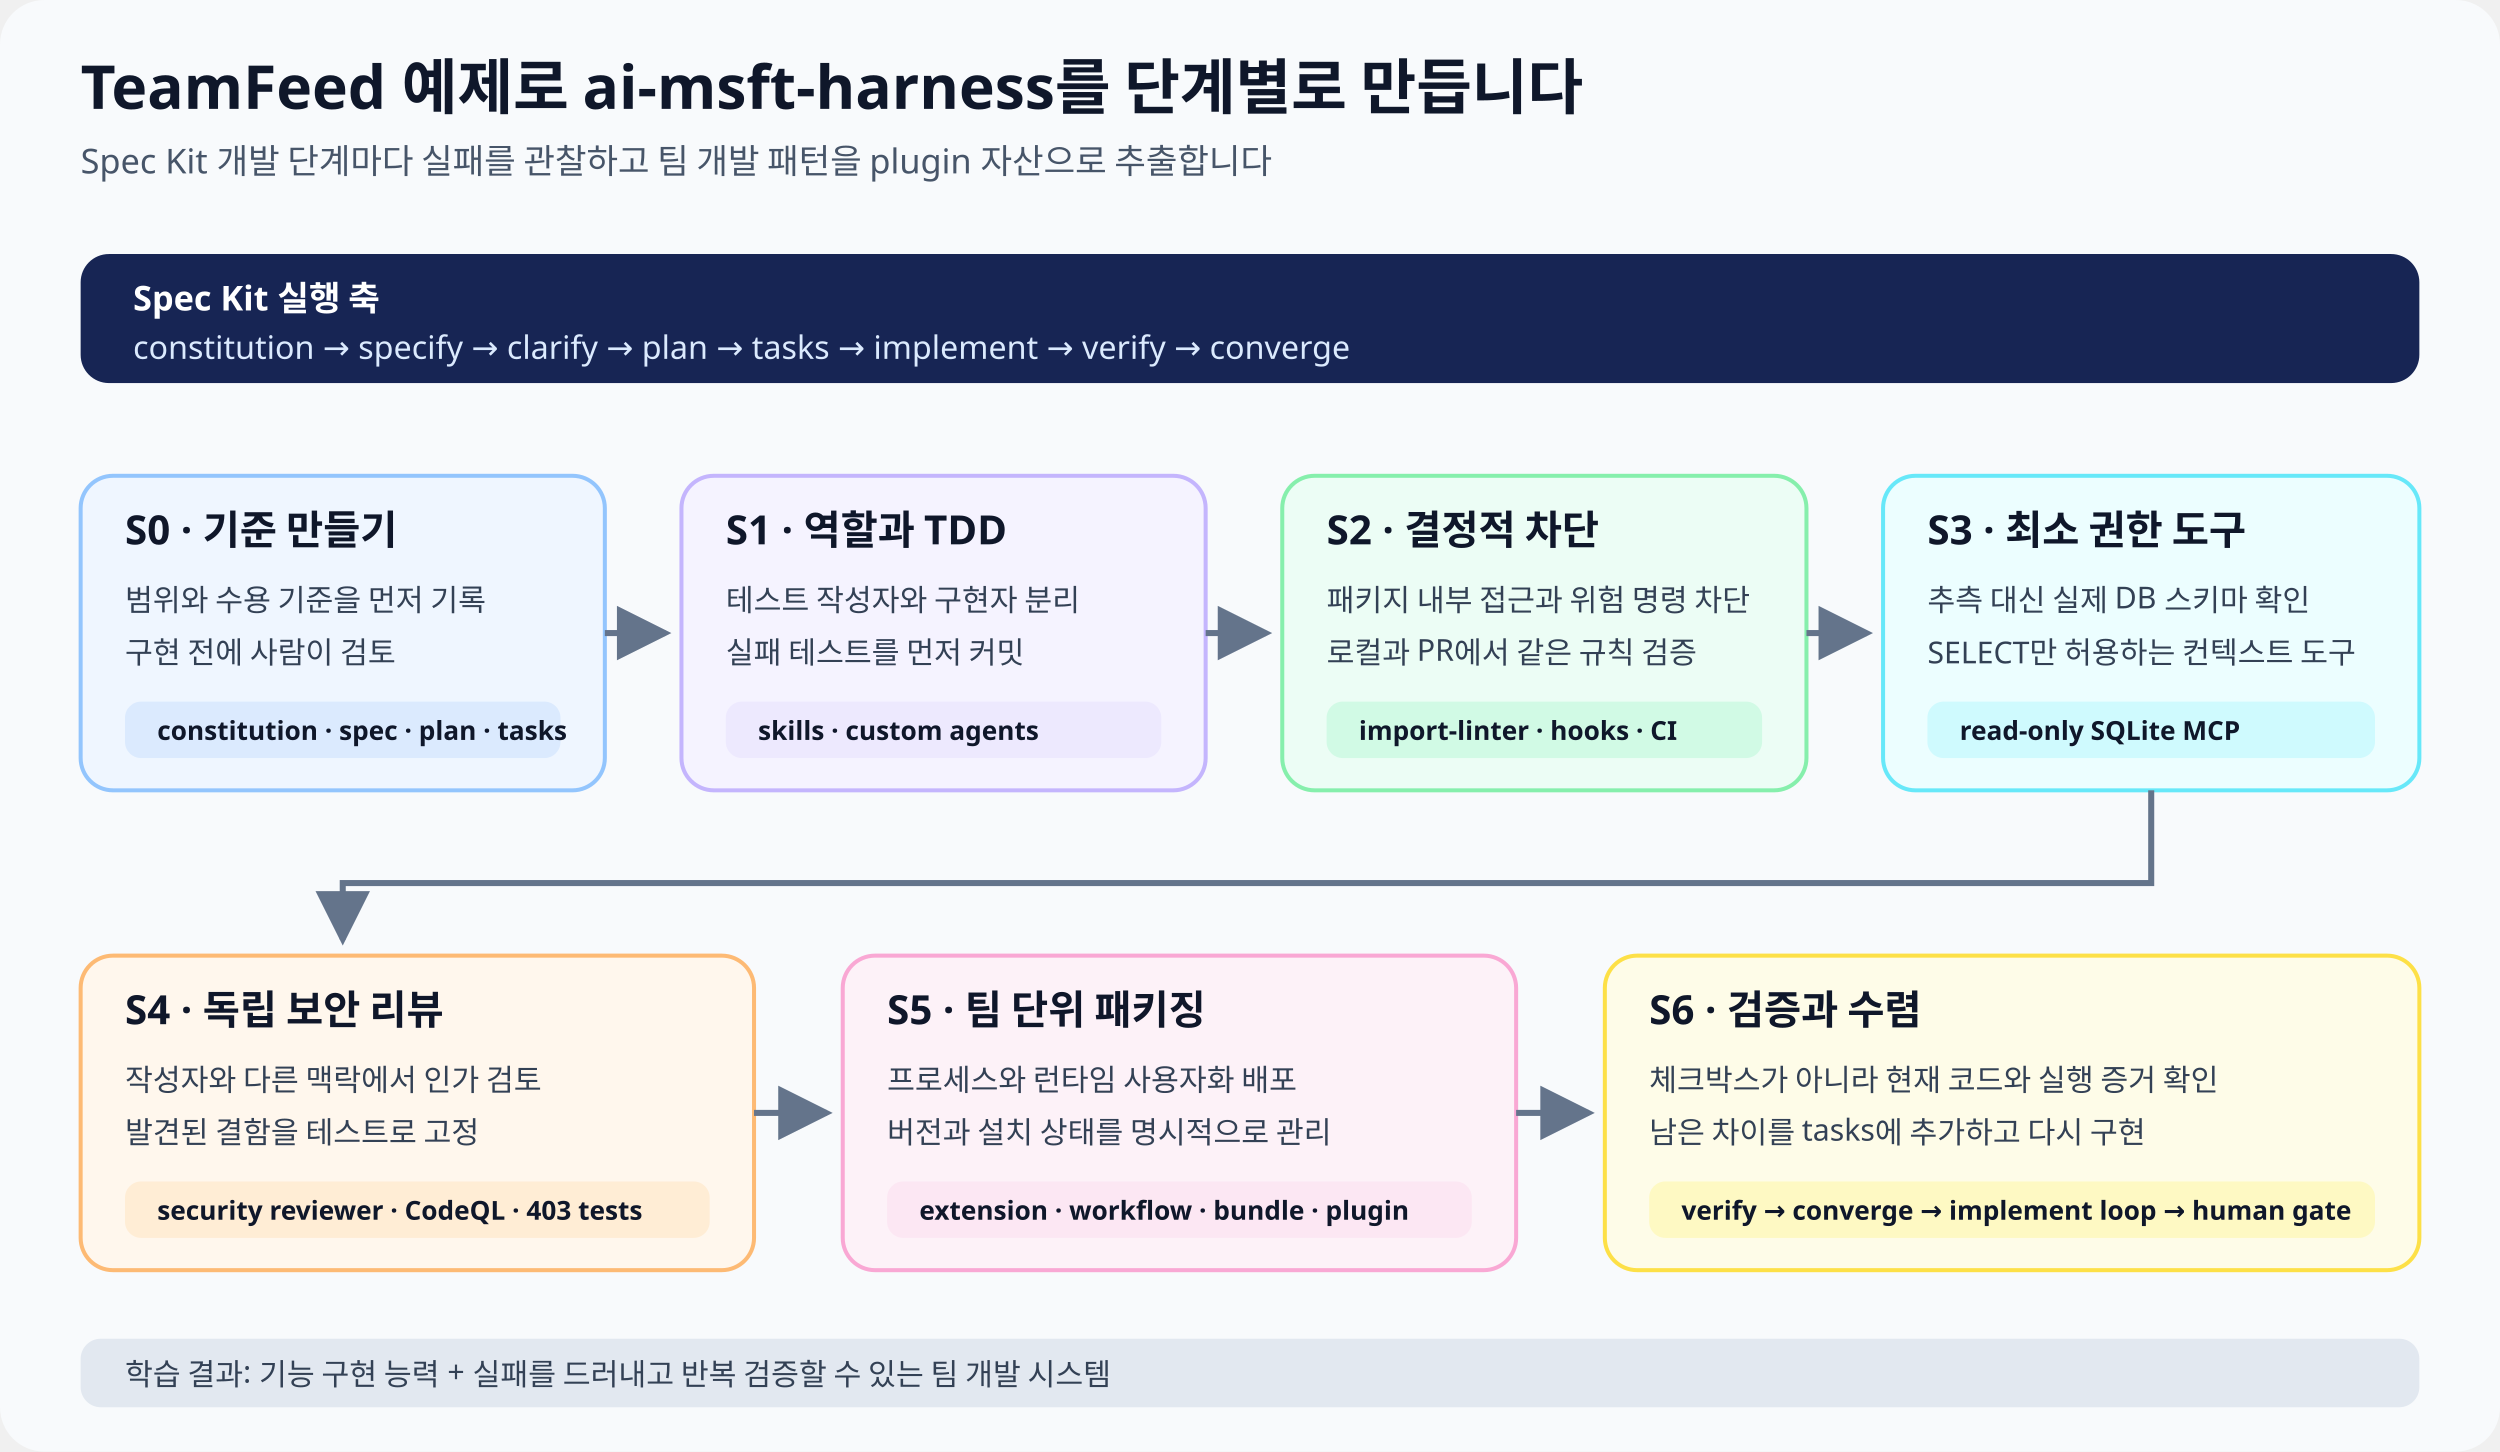
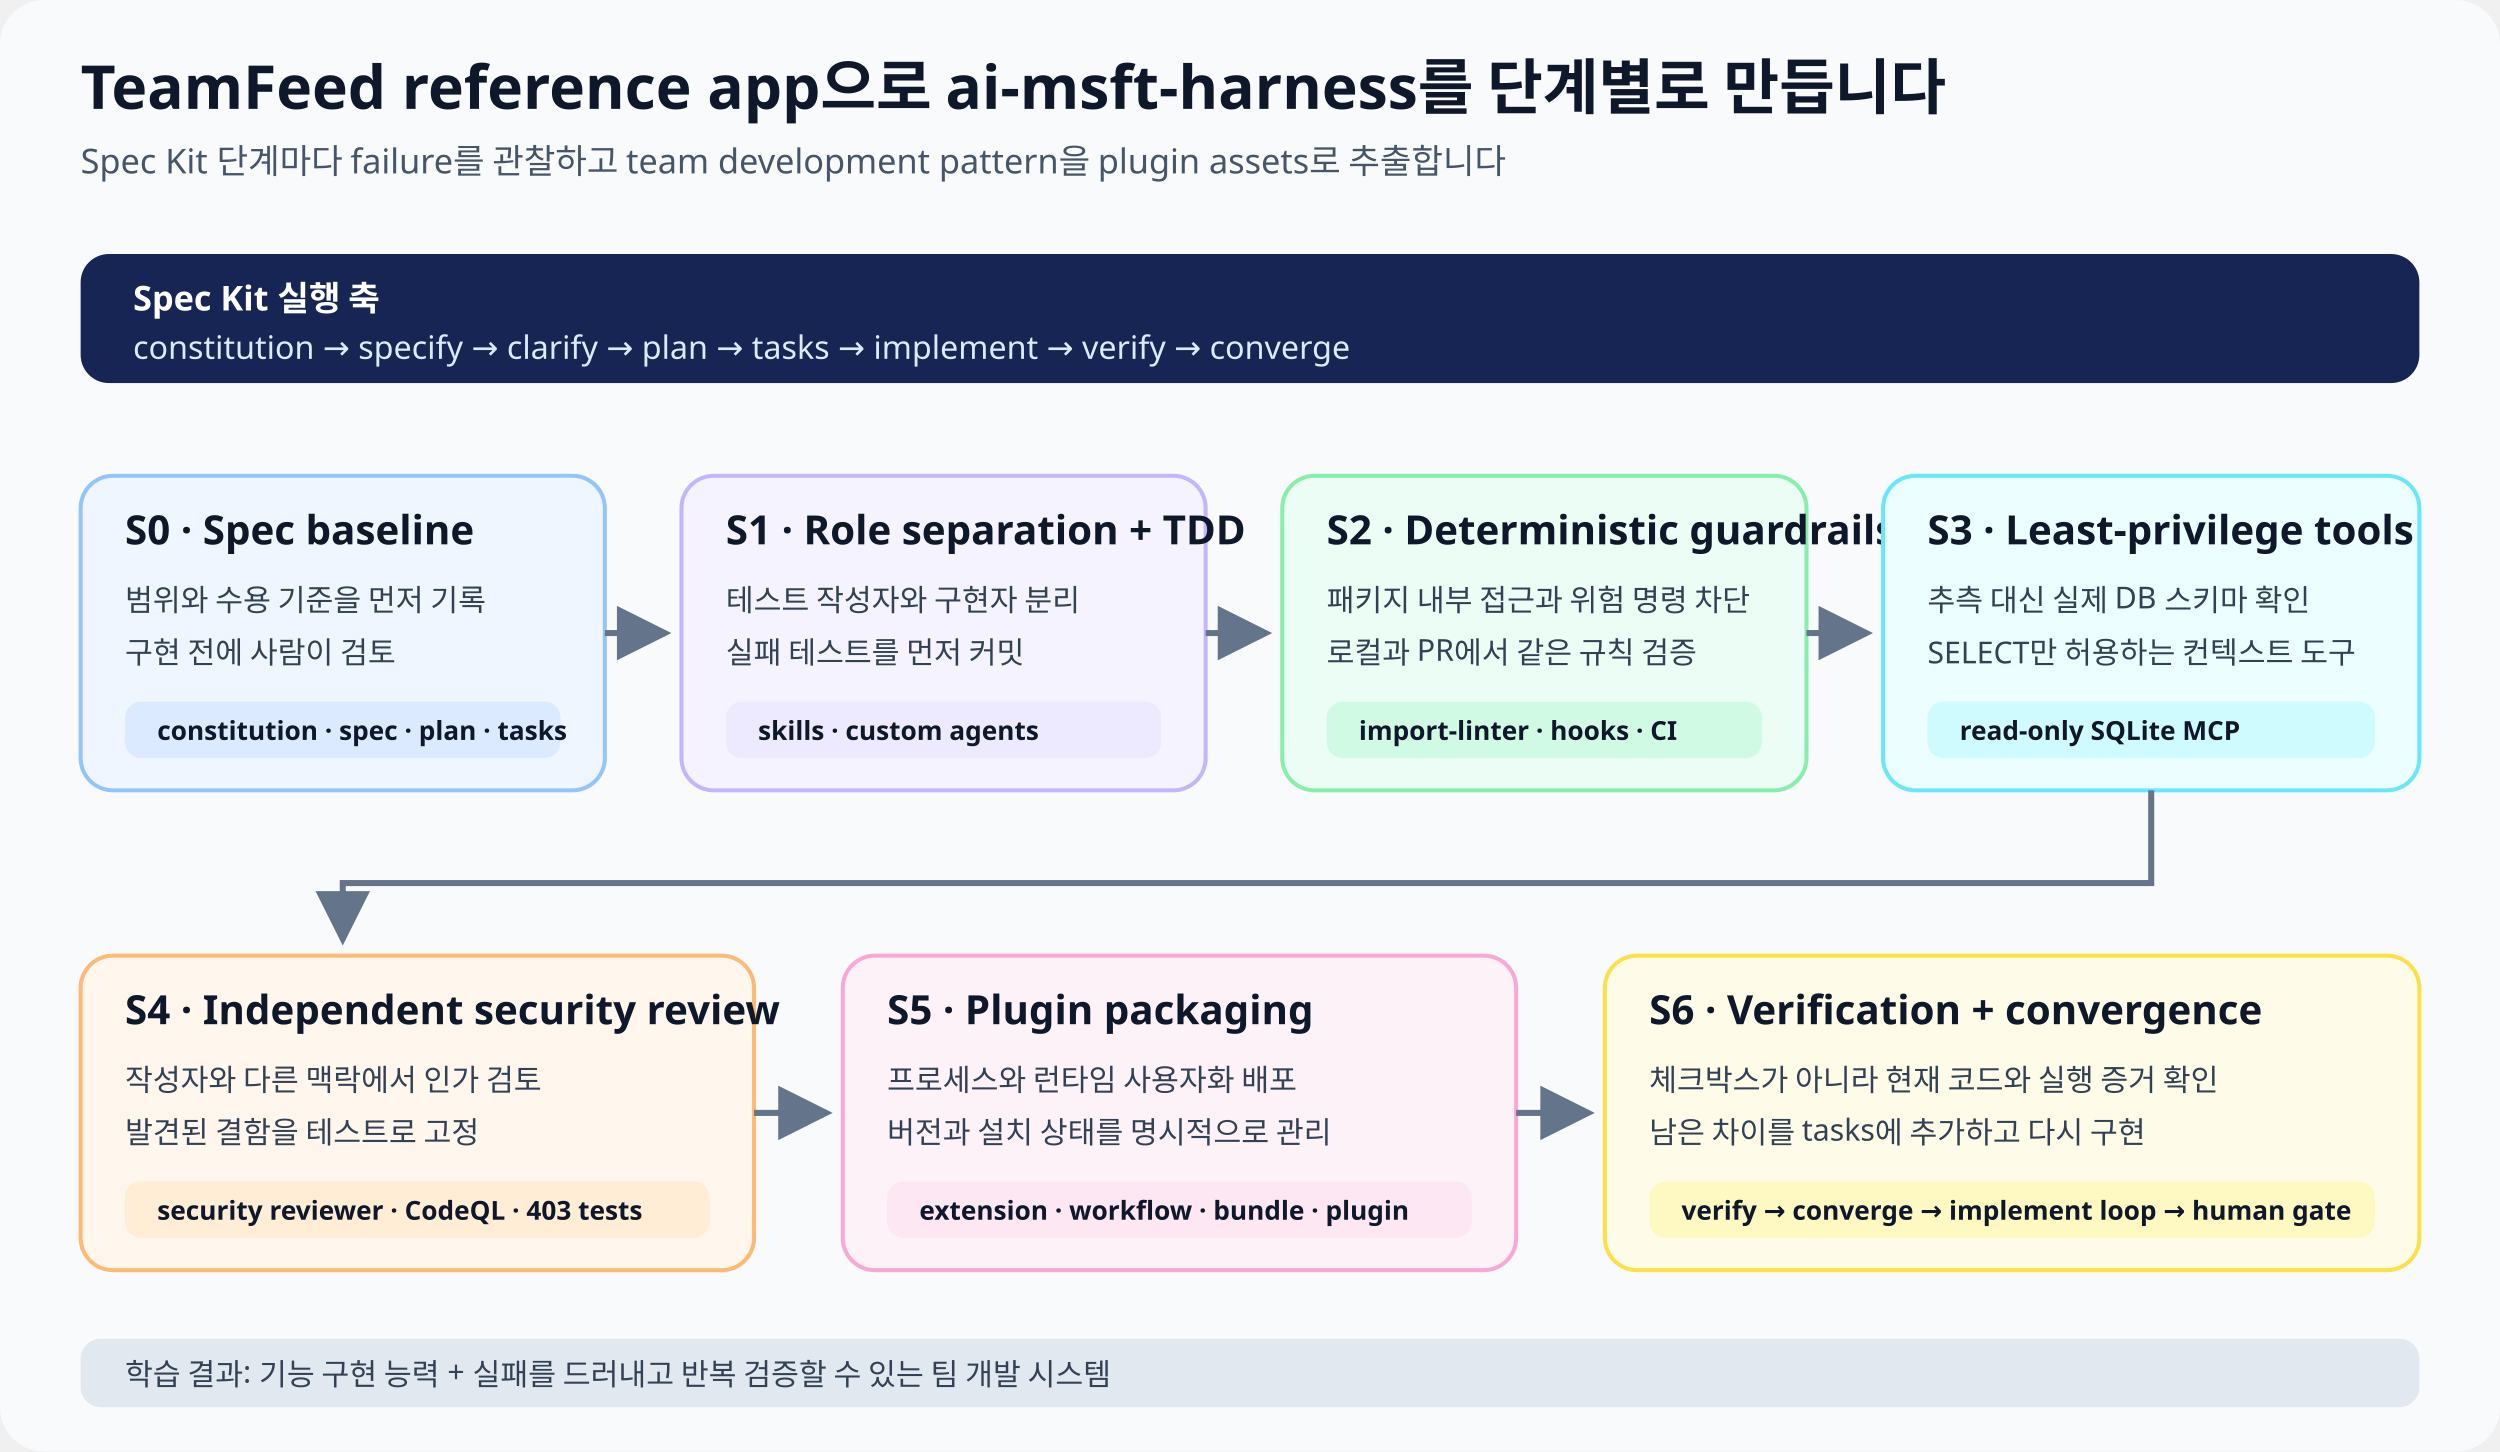
<svg xmlns="http://www.w3.org/2000/svg" width="1240" height="720" viewBox="0 0 1240 720" role="img" aria-labelledby="title desc">
  <defs>
    <marker id="arrow" markerWidth="9" markerHeight="9" refX="8" refY="4.5" orient="auto">
      <path d="M0 0L9 4.5L0 9Z" fill="#64748b" />
    </marker>
    <style>
      text { font-family: "Malgun Gothic", "Apple SD Gothic Neo", "Noto Sans KR", sans-serif; fill: #0f172a; }
      .title { font-size: 30px; font-weight: 700; }
      .subtitle { font-size: 17px; fill: #475569; }
      .stage { font-size: 20px; font-weight: 700; }
      .body { font-size: 15px; fill: #334155; }
      .chip { font-size: 13px; font-weight: 700; }
      .line { fill: none; stroke: #64748b; stroke-width: 3; marker-end: url(#arrow); }
    </style>
  </defs>
  <rect width="1240" height="720" rx="22" fill="#f8fafc" />
-   <text x="40" y="54" class="title">TeamFeed 예제로 ai-msft-harness를 단계별로 만듭니다</text>
-   <text x="40" y="86" class="subtitle">Spec Kit 개발 단계마다 실패를 관찰하고 팀 개발 패턴을 plugin 자산으로 추출합니다</text>
+   <text x="40" y="54" class="title">TeamFeed reference app으로 ai-msft-harness를 단계별로 만듭니다</text>
+   <text x="40" y="86" class="subtitle">Spec Kit 단계마다 failure를 관찰하고 team development pattern을 plugin assets로 추출합니다</text>
  <rect x="40" y="126" width="1160" height="64" rx="14" fill="#172554" />
  <text x="66" y="154" style="fill:#ffffff;font-size:17px;font-weight:700">Spec Kit 실행 축</text>
  <text x="66" y="178" style="fill:#dbeafe;font-size:16px">constitution → specify → clarify → plan → tasks → implement → verify → converge</text>
  <rect x="40" y="236" width="260" height="156" rx="16" fill="#eff6ff" stroke="#93c5fd" stroke-width="2" />
-   <text x="62" y="270" class="stage">S0 · 기준 만들기</text>
+   <text x="62" y="270" class="stage">S0 · Spec baseline</text>
  <text x="62" y="303" class="body">범위와 수용 기준을 먼저 기록</text>
  <text x="62" y="329" class="body">구현 전에 사람이 검토</text>
  <rect x="62" y="348" width="216" height="28" rx="8" fill="#dbeafe" />
  <text x="78" y="367" class="chip" fill="#1e3a8a">constitution · spec · plan · tasks</text>
  <path d="M300 314H330" class="line" />
  <rect x="338" y="236" width="260" height="156" rx="16" fill="#f5f3ff" stroke="#c4b5fd" stroke-width="2" />
-   <text x="360" y="270" class="stage">S1 · 역할과 TDD</text>
+   <text x="360" y="270" class="stage">S1 · Role separation + TDD</text>
  <text x="360" y="303" class="body">테스트 작성자와 구현자 분리</text>
  <text x="360" y="329" class="body">실패 테스트를 먼저 커밋</text>
  <rect x="360" y="348" width="216" height="28" rx="8" fill="#ede9fe" />
  <text x="376" y="367" class="chip" fill="#5b21b6">skills · custom agents</text>
  <path d="M598 314H628" class="line" />
  <rect x="636" y="236" width="260" height="156" rx="16" fill="#ecfdf5" stroke="#86efac" stroke-width="2" />
-   <text x="658" y="270" class="stage">S2 · 결정적 차단</text>
+   <text x="658" y="270" class="stage">S2 · Deterministic guardrails</text>
  <text x="658" y="303" class="body">패키지 내부 접근과 위험 명령 차단</text>
  <text x="658" y="329" class="body">로컬과 PR에서 같은 규칙 검증</text>
  <rect x="658" y="348" width="216" height="28" rx="8" fill="#d1fae5" />
  <text x="674" y="367" class="chip" fill="#065f46">import-linter · hooks · CI</text>
  <path d="M896 314H926" class="line" />
  <rect x="934" y="236" width="266" height="156" rx="16" fill="#ecfeff" stroke="#67e8f9" stroke-width="2" />
-   <text x="956" y="270" class="stage">S3 · 최소 권한 도구</text>
+   <text x="956" y="270" class="stage">S3 · Least-privilege tools</text>
  <text x="956" y="303" class="body">추측 대신 실제 DB 스키마 확인</text>
  <text x="956" y="329" class="body">SELECT만 허용하는 컨텍스트 도구</text>
  <rect x="956" y="348" width="222" height="28" rx="8" fill="#cffafe" />
  <text x="972" y="367" class="chip" fill="#155e75">read-only SQLite MCP</text>
  <path d="M1067 392V438H170V466" class="line" />
  <rect x="40" y="474" width="334" height="156" rx="16" fill="#fff7ed" stroke="#fdba74" stroke-width="2" />
-   <text x="62" y="508" class="stage">S4 · 독립 보안 리뷰</text>
+   <text x="62" y="508" class="stage">S4 · Independent security review</text>
  <text x="62" y="541" class="body">작성자와 다른 맥락에서 인가 검토</text>
  <text x="62" y="567" class="body">발견된 결함을 테스트로 고정</text>
  <rect x="62" y="586" width="290" height="28" rx="8" fill="#ffedd5" />
  <text x="78" y="605" class="chip" fill="#9a3412">security reviewer · CodeQL · 403 tests</text>
  <path d="M374 552H410" class="line" />
  <rect x="418" y="474" width="334" height="156" rx="16" fill="#fdf2f8" stroke="#f9a8d4" stroke-width="2" />
-   <text x="440" y="508" class="stage">S5 · 팀 단위 패키징</text>
+   <text x="440" y="508" class="stage">S5 · Plugin packaging</text>
  <text x="440" y="541" class="body">프로세스와 런타임 사용자화 배포</text>
  <text x="440" y="567" class="body">버전과 설치 상태를 명시적으로 관리</text>
  <rect x="440" y="586" width="290" height="28" rx="8" fill="#fce7f3" />
  <text x="456" y="605" class="chip" fill="#9d174d">extension · workflow · bundle · plugin</text>
  <path d="M752 552H788" class="line" />
  <rect x="796" y="474" width="404" height="156" rx="16" fill="#fefce8" stroke="#fde047" stroke-width="2" />
-   <text x="818" y="508" class="stage">S6 · 검증과 수렴</text>
+   <text x="818" y="508" class="stage">S6 · Verification + convergence</text>
  <text x="818" y="541" class="body">체크박스가 아니라 현재 코드와 실행 증거 확인</text>
  <text x="818" y="567" class="body">남은 차이를 tasks에 추가하고 다시 구현</text>
  <rect x="818" y="586" width="360" height="28" rx="8" fill="#fef9c3" />
  <text x="834" y="605" class="chip" fill="#854d0e">verify → converge → implement loop → human gate</text>
  <rect x="40" y="664" width="1160" height="34" rx="10" fill="#e2e8f0" />
  <text x="62" y="687" class="body">학습 결과: 기능 구현 능력 + 실패를 드러내고 반복 검증할 수 있는 팀 개발 시스템</text>
</svg>
